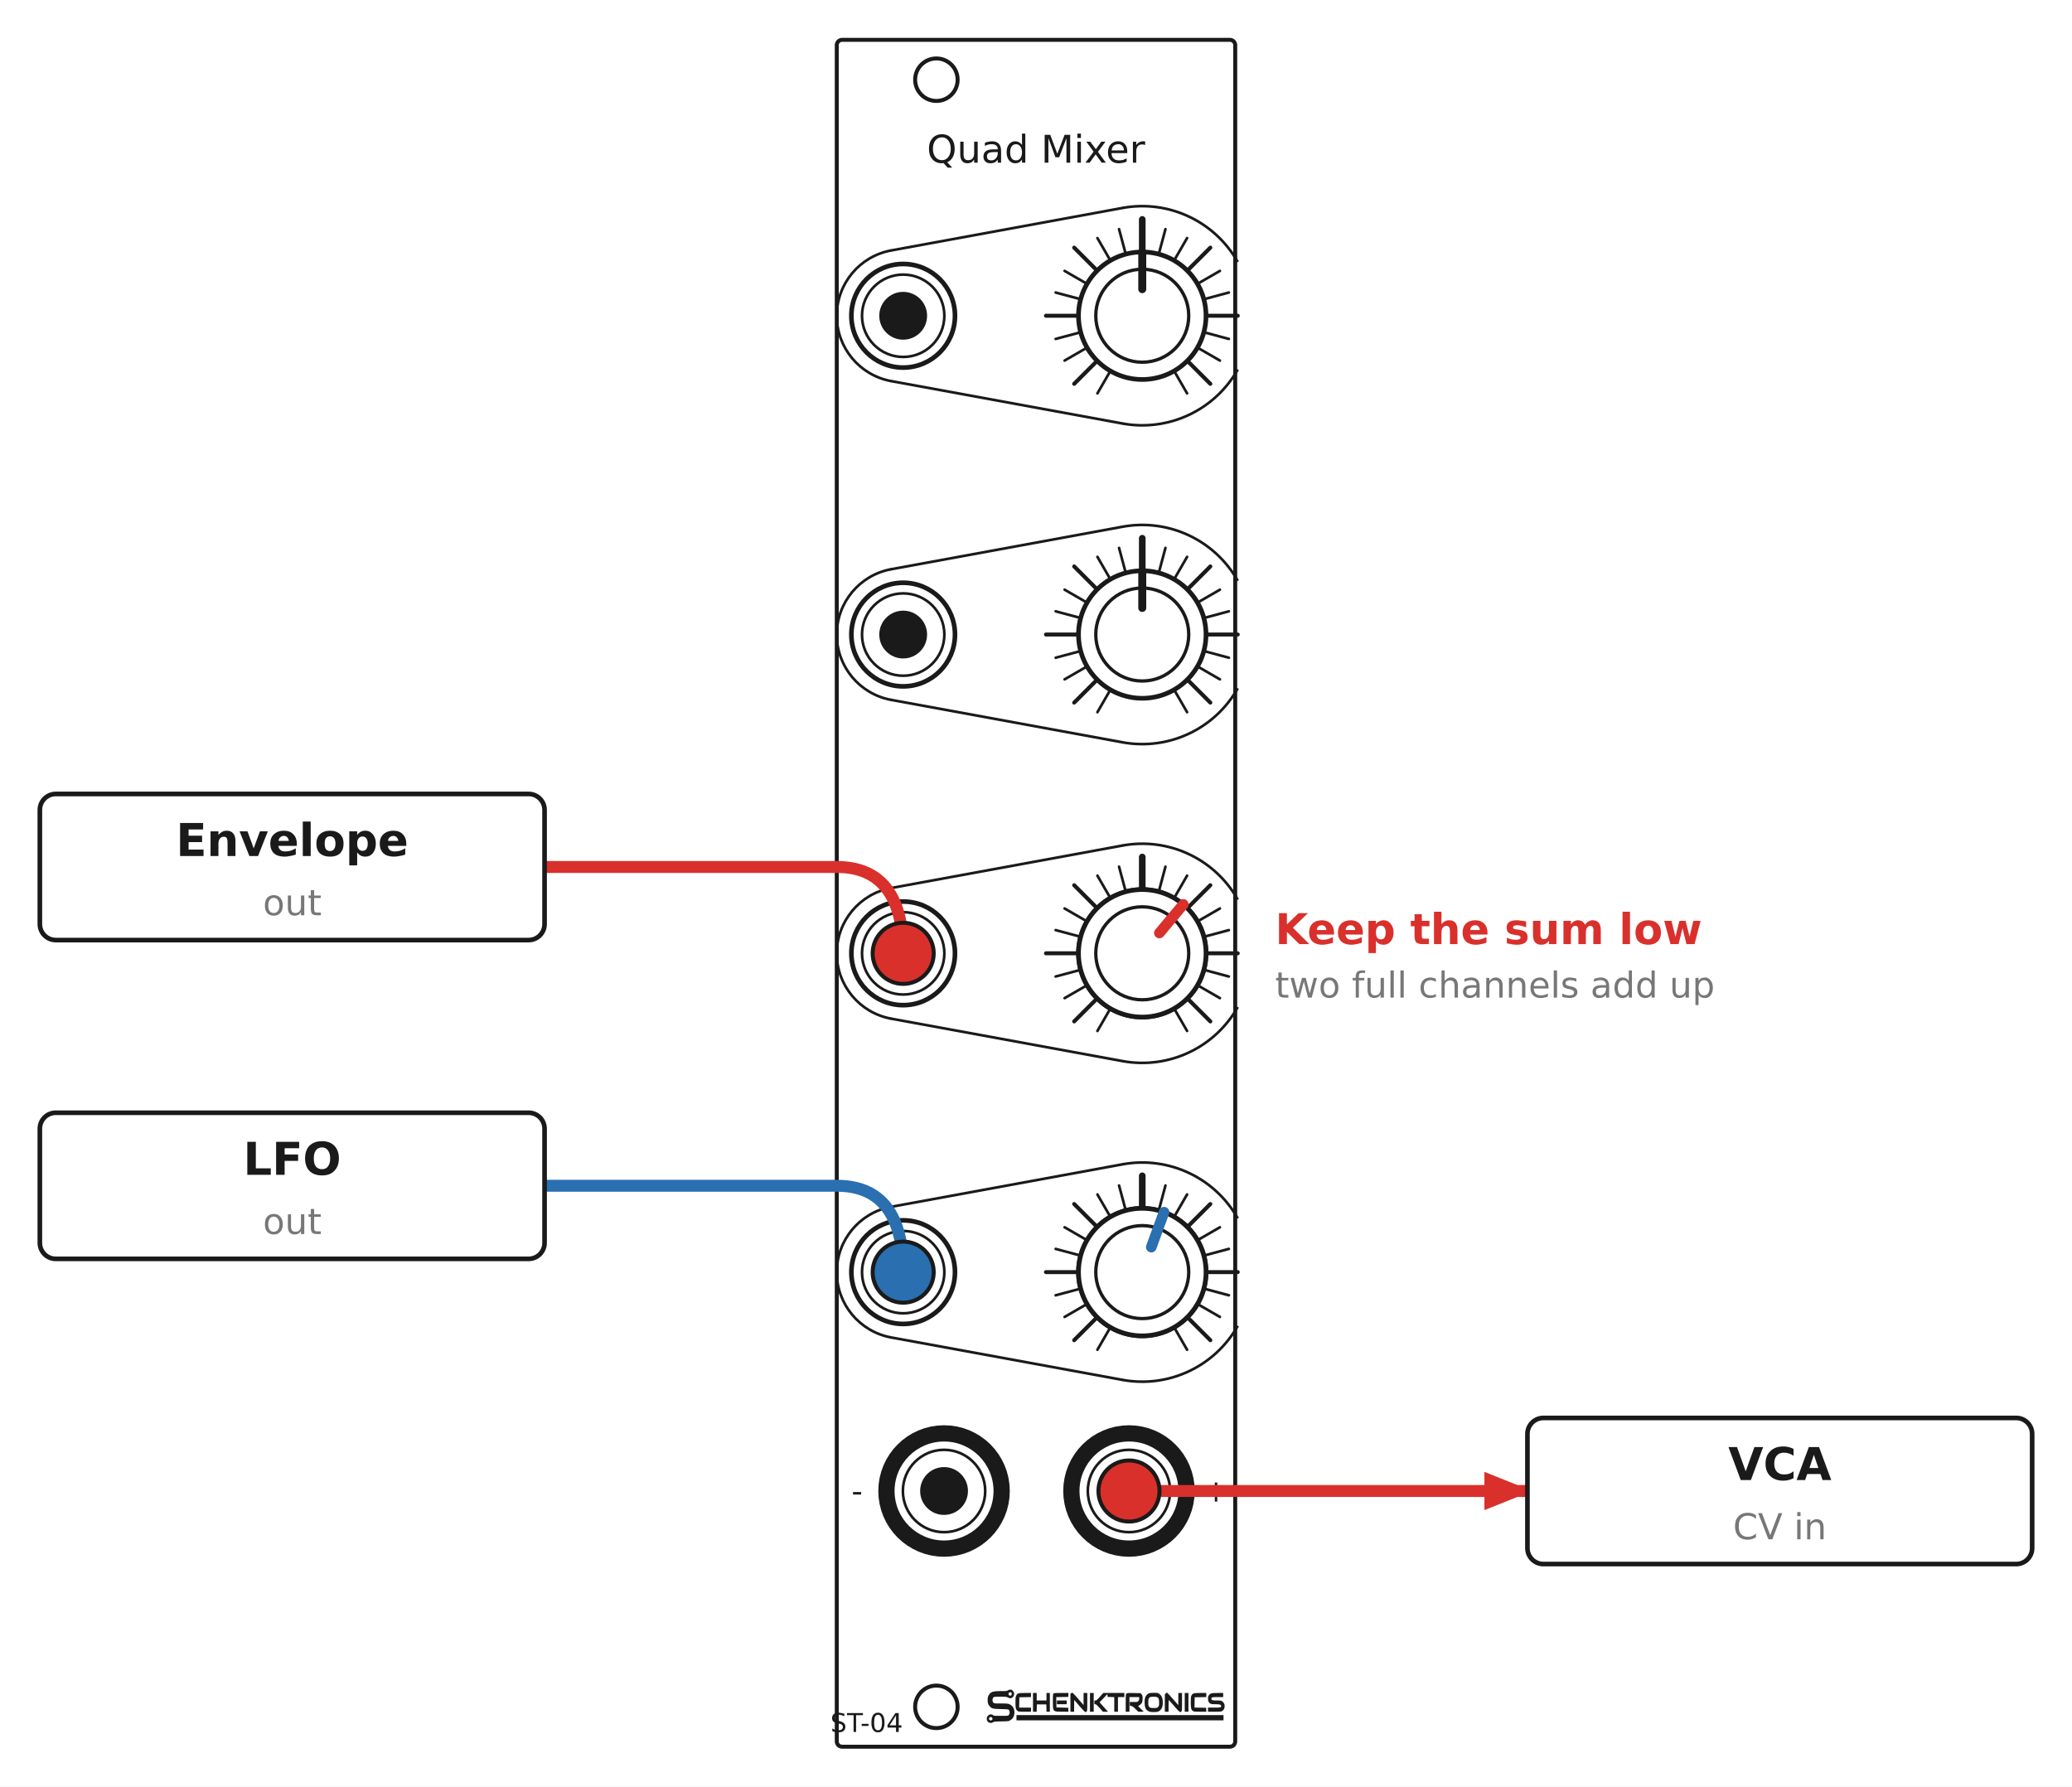
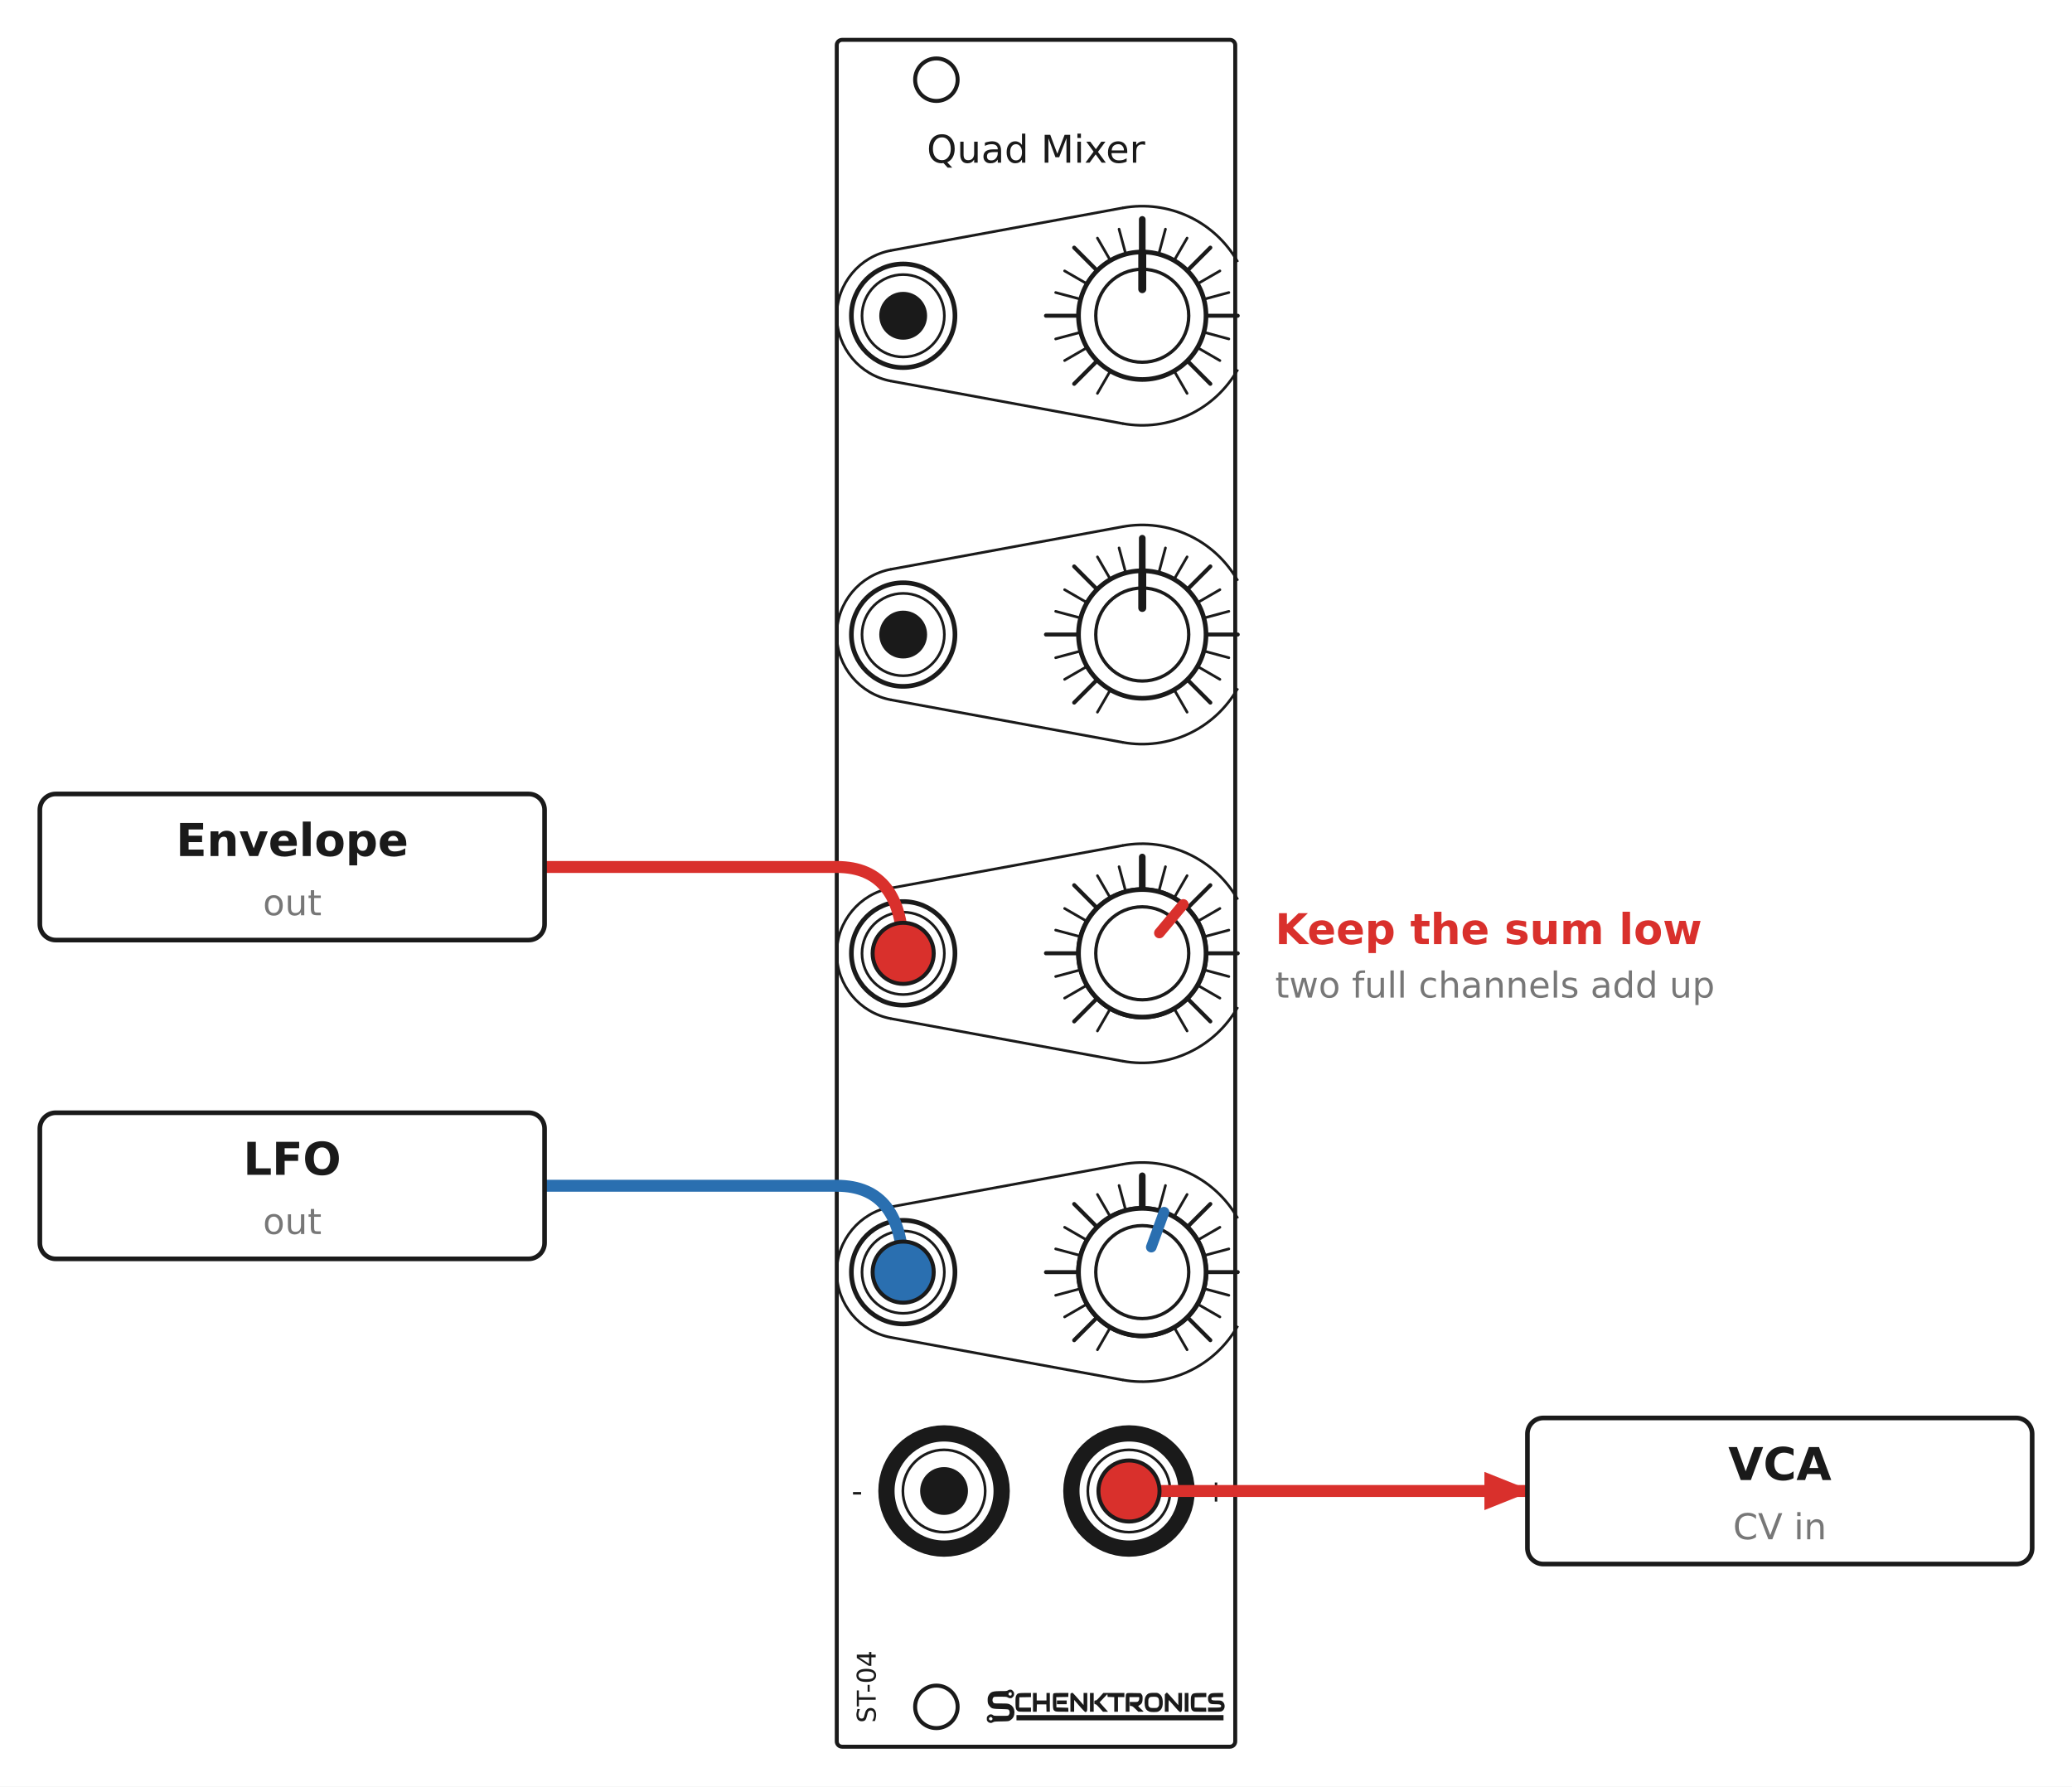
<svg xmlns="http://www.w3.org/2000/svg" viewBox="37.000 32.750 156.000 134.500" width="624" height="538">
  <rect x="37.000" y="32.750" width="156.000" height="134.500" fill="#fff" />
  <defs>
    <marker id="r" viewBox="0 0 10 10" refX="9" refY="5" markerWidth="4" markerHeight="4" orient="auto">
      <path d="M0 1 L10 5 L0 9 z" fill="#d9302c" />
    </marker>
    <marker id="b" viewBox="0 0 10 10" refX="9" refY="5" markerWidth="4" markerHeight="4" orient="auto">
      <path d="M0 1 L10 5 L0 9 z" fill="#2a6fb0" />
    </marker>
  </defs>
  <rect x="100.0" y="35.75" width="30.0" height="128.5" rx="0.4" fill="#fff" stroke="#1a1a1a" stroke-width="0.3" />
  <polygon points="117.313,161.052 116.576,161.052 116.576,160.770 117.313,160.770 117.313,161.052" fill="#1a1a1a" />
  <polygon points="119.344,161.617 119.064,161.617 119.064,160.206 119.344,160.206 119.344,161.617" fill="#1a1a1a" />
  <polygon points="126.477,161.617 126.198,161.617 126.198,160.206 126.477,160.206 126.477,161.617" fill="#1a1a1a" />
  <polygon points="129.118,162.266 113.530,162.266 113.530,161.871 129.118,161.871 129.118,162.266" fill="#1a1a1a" />
  <polygon points="115.053,160.770 115.789,160.770 115.789,160.206 116.043,160.206 116.043,161.617 115.791,161.617 115.784,161.342 115.777,161.067 115.066,161.067 115.059,161.342 115.051,161.617 114.774,161.617 114.774,160.206 115.053,160.206 115.053,160.770" fill="#1a1a1a" />
  <polygon points="117.765,160.203 117.796,160.231 117.857,160.294 117.941,160.385 118.042,160.497 118.155,160.625 118.198,160.674 118.582,161.116 118.582,160.206 118.861,160.206 118.861,160.879 118.861,161.092 118.860,161.256 118.857,161.378 118.853,161.465 118.847,161.524 118.838,161.562 118.825,161.586 118.815,161.598 118.758,161.635 118.719,161.645 118.684,161.624 118.618,161.564 118.524,161.468 118.405,161.338 118.271,161.186 117.874,160.728 117.872,161.172 117.871,161.617 117.592,161.617 117.592,160.264 117.654,160.219 117.714,160.190 117.765,160.203" fill="#1a1a1a" />
  <polygon points="117.435,160.354 117.427,160.502 116.524,160.518 116.538,161.292 117.427,161.321 117.442,161.617 116.978,161.616 116.803,161.615 116.671,161.612 116.574,161.606 116.505,161.596 116.456,161.582 116.429,161.570 116.378,161.538 116.340,161.500 116.312,161.448 116.293,161.375 116.281,161.273 116.274,161.134 116.272,160.950 116.272,160.830 116.272,160.638 116.274,160.494 116.279,160.392 116.286,160.323 116.296,160.279 116.309,160.253 116.312,160.250 116.332,160.235 116.366,160.224 116.421,160.216 116.503,160.210 116.619,160.207 116.774,160.206 116.897,160.206 117.442,160.206 117.435,160.354" fill="#1a1a1a" />
  <polygon points="121.654,160.516 121.171,160.516 121.171,161.617 120.892,161.617 120.892,160.518 120.645,160.510 120.397,160.502 120.384,160.397 120.372,160.293 120.080,160.600 119.788,160.907 120.105,161.262 120.422,161.617 120.041,161.617 119.788,161.335 119.679,161.216 119.598,161.134 119.539,161.083 119.494,161.058 119.465,161.052 119.423,161.049 119.402,161.028 119.395,160.976 119.394,160.911 119.396,160.828 119.406,160.786 119.433,160.772 119.477,160.770 119.515,160.765 119.556,160.746 119.606,160.706 119.673,160.640 119.765,160.542 119.813,160.488 120.066,160.206 121.654,160.206 121.654,160.516" fill="#1a1a1a" />
  <polygon points="114.622,160.515 114.184,160.523 113.746,160.530 113.739,160.918 113.732,161.306 114.622,161.306 114.622,161.617 114.156,161.617 113.990,161.617 113.867,161.615 113.779,161.611 113.716,161.604 113.672,161.592 113.637,161.576 113.604,161.553 113.603,161.552 113.550,161.503 113.511,161.442 113.484,161.360 113.467,161.247 113.458,161.095 113.455,160.913 113.456,160.752 113.459,160.635 113.467,160.550 113.480,160.485 113.500,160.428 113.506,160.415 113.539,160.347 113.578,160.295 113.629,160.258 113.699,160.233 113.796,160.217 113.926,160.209 114.097,160.206 114.175,160.206 114.622,160.206 114.622,160.515" fill="#1a1a1a" />
  <polygon points="127.823,160.515 127.385,160.523 126.947,160.530 126.940,160.918 126.933,161.305 127.371,161.313 127.810,161.321 127.825,161.617 127.361,161.617 127.194,161.616 127.069,161.614 126.979,161.610 126.915,161.602 126.869,161.590 126.833,161.573 126.812,161.560 126.756,161.513 126.715,161.456 126.686,161.378 126.668,161.272 126.658,161.128 126.655,160.938 126.655,160.905 126.656,160.737 126.660,160.614 126.667,160.527 126.679,160.463 126.697,160.412 126.702,160.403 126.737,160.338 126.779,160.290 126.835,160.254 126.911,160.230 127.016,160.216 127.156,160.208 127.338,160.206 127.372,160.206 127.823,160.206 127.823,160.515" fill="#1a1a1a" />
  <polygon points="124.884,160.196 124.940,160.251 125.020,160.335 125.119,160.443 125.232,160.569 125.303,160.650 125.715,161.123 125.716,160.206 125.995,160.206 125.995,160.863 125.994,161.079 125.993,161.246 125.989,161.371 125.984,161.460 125.976,161.521 125.966,161.562 125.955,161.582 125.925,161.623 125.893,161.643 125.853,161.641 125.802,161.613 125.735,161.556 125.648,161.466 125.535,161.341 125.407,161.194 125.293,161.063 125.190,160.947 125.105,160.851 125.041,160.782 125.005,160.746 124.998,160.742 124.992,160.769 124.986,160.842 124.982,160.953 124.980,161.091 124.979,161.179 124.979,161.617 124.700,161.617 124.700,160.316 124.763,160.247 124.814,160.200 124.855,160.177 124.858,160.177 124.884,160.196" fill="#1a1a1a" />
  <polygon points="122.143,160.208 122.300,160.210 122.368,160.211 122.877,160.220 122.951,160.312 122.989,160.364 123.011,160.414 123.021,160.480 123.025,160.578 123.025,160.623 123.016,160.791 122.987,160.917 122.932,161.012 122.847,161.087 122.813,161.109 122.747,161.151 122.704,161.184 122.695,161.196 122.713,161.220 122.762,161.272 122.834,161.343 122.898,161.403 122.981,161.483 123.048,161.549 123.090,161.592 123.101,161.605 123.077,161.611 123.015,161.615 122.927,161.617 122.901,161.617 122.702,161.617 122.487,161.407 122.385,161.311 122.310,161.247 122.251,161.210 122.199,161.192 122.172,161.188 122.073,161.179 122.065,161.031 122.057,160.883 122.352,160.883 122.479,160.882 122.566,160.879 122.624,160.871 122.662,160.855 122.692,160.831 122.708,160.814 122.756,160.736 122.771,160.635 122.771,160.630 122.771,160.516 122.035,160.516 122.035,161.617 121.755,161.617 121.755,160.968 121.756,160.759 121.757,160.600 121.759,160.482 121.763,160.399 121.770,160.342 121.779,160.305 121.793,160.279 121.808,160.261 121.828,160.241 121.853,160.226 121.889,160.216 121.945,160.211 122.027,160.208 122.143,160.208" fill="#1a1a1a" />
  <polygon points="129.092,160.516 128.678,160.516 128.511,160.517 128.388,160.522 128.303,160.531 128.248,160.546 128.218,160.570 128.205,160.604 128.204,160.633 128.211,160.686 128.237,160.723 128.288,160.748 128.372,160.763 128.495,160.769 128.602,160.770 128.740,160.771 128.839,160.776 128.909,160.785 128.962,160.802 129.009,160.826 129.015,160.829 129.114,160.920 129.177,161.037 129.204,161.168 129.195,161.301 129.150,161.425 129.068,161.527 129.016,161.564 128.980,161.583 128.936,161.597 128.877,161.606 128.795,161.612 128.683,161.615 128.531,161.617 128.439,161.617 127.950,161.617 127.950,161.306 128.414,161.306 128.591,161.306 128.723,161.302 128.817,161.295 128.880,161.282 128.917,161.262 128.935,161.234 128.940,161.196 128.940,161.190 128.929,161.137 128.891,161.099 128.822,161.073 128.716,161.059 128.566,161.053 128.514,161.052 128.352,161.049 128.231,161.038 128.143,161.015 128.079,160.978 128.030,160.924 127.999,160.875 127.961,160.761 127.950,160.624 127.954,160.520 127.973,160.447 128.012,160.382 128.018,160.373 128.067,160.316 128.118,160.273 128.182,160.243 128.264,160.223 128.375,160.212 128.521,160.207 128.672,160.206 129.092,160.206 129.092,160.516" fill="#1a1a1a" />
  <polygon points="124.081,160.197 124.145,160.207 124.197,160.225 124.248,160.253 124.274,160.270 124.391,160.369 124.472,160.493 124.522,160.652 124.543,160.841 124.541,161.061 124.511,161.240 124.450,161.384 124.372,161.485 124.294,161.550 124.209,161.601 124.175,161.615 124.087,161.632 123.968,161.641 123.836,161.642 123.707,161.637 123.597,161.624 123.530,161.607 123.398,161.537 123.300,161.445 123.233,161.322 123.193,161.163 123.178,160.959 123.177,160.925 123.456,160.925 123.457,161.048 123.461,161.130 123.472,161.182 123.492,161.218 123.525,161.253 123.534,161.262 123.574,161.295 123.614,161.317 123.668,161.328 123.747,161.334 123.864,161.335 123.866,161.335 123.983,161.334 124.060,161.330 124.112,161.319 124.148,161.298 124.183,161.265 124.194,161.252 124.231,161.207 124.254,161.163 124.265,161.104 124.268,161.014 124.269,160.940 124.262,160.773 124.238,160.651 124.190,160.568 124.113,160.518 124.000,160.494 123.844,160.491 123.811,160.492 123.700,160.498 123.627,160.507 123.579,160.522 123.545,160.548 123.517,160.581 123.488,160.624 123.470,160.671 123.460,160.736 123.457,160.834 123.456,160.925 123.177,160.925 123.177,160.906 123.184,160.722 123.209,160.580 123.255,160.465 123.324,160.366 123.393,160.297 123.467,160.249 123.559,160.218 123.677,160.201 123.834,160.194 123.862,160.194 123.991,160.194 124.081,160.197" fill="#1a1a1a" />
  <polygon points="113.139,159.959 113.197,159.989 113.261,160.054 113.262,160.055 113.319,160.130 113.346,160.198 113.352,160.280 113.345,160.365 113.318,160.432 113.263,160.501 113.196,160.565 113.136,160.594 113.066,160.601 112.963,160.584 112.876,160.544 112.842,160.524 112.803,160.510 112.752,160.500 112.679,160.493 112.577,160.490 112.438,160.488 112.315,160.488 112.148,160.488 112.025,160.490 111.937,160.493 111.877,160.499 111.837,160.509 111.811,160.525 111.790,160.545 111.783,160.553 111.737,160.642 111.723,160.748 111.740,160.851 111.788,160.931 111.794,160.938 111.820,160.958 111.851,160.972 111.893,160.983 111.955,160.990 112.044,160.994 112.168,160.996 112.334,160.996 112.365,160.996 112.542,160.997 112.678,160.999 112.780,161.004 112.858,161.012 112.919,161.024 112.973,161.041 113.007,161.054 113.157,161.144 113.271,161.272 113.346,161.431 113.377,161.618 113.378,161.654 113.358,161.855 113.299,162.022 113.198,162.158 113.065,162.259 113.020,162.284 112.978,162.304 112.933,162.318 112.874,162.328 112.796,162.334 112.689,162.339 112.547,162.343 112.391,162.346 112.208,162.350 112.068,162.354 111.964,162.360 111.890,162.367 111.837,162.378 111.798,162.392 111.769,162.409 111.651,162.460 111.530,162.457 111.418,162.404 111.386,162.376 111.331,162.315 111.304,162.259 111.296,162.180 111.296,162.151 111.456,162.151 111.459,162.175 111.501,162.241 111.568,162.271 111.646,162.260 111.696,162.230 111.726,162.175 111.719,162.111 111.682,162.053 111.623,162.017 111.590,162.012 111.525,162.033 111.476,162.086 111.456,162.151 111.296,162.151 111.296,162.147 111.300,162.056 111.321,161.993 111.368,161.933 111.390,161.910 111.492,161.836 111.601,161.811 111.707,161.835 111.760,161.871 111.785,161.890 111.815,161.904 111.857,161.914 111.920,161.921 112.009,161.925 112.132,161.927 112.296,161.927 112.360,161.927 112.539,161.927 112.674,161.926 112.772,161.922 112.841,161.917 112.887,161.908 112.917,161.896 112.938,161.879 112.945,161.872 113.004,161.770 113.018,161.653 112.987,161.535 112.962,161.490 112.947,161.471 112.925,161.457 112.888,161.446 112.832,161.438 112.748,161.431 112.631,161.426 112.473,161.421 112.358,161.417 112.153,161.411 111.992,161.403 111.867,161.391 111.771,161.375 111.697,161.353 111.638,161.322 111.586,161.281 111.534,161.228 111.526,161.220 111.443,161.113 111.392,161.007 111.366,160.884 111.360,160.742 111.363,160.621 111.374,160.534 111.400,160.459 111.429,160.398 111.475,160.322 112.929,160.322 112.965,160.378 113.041,160.402 113.063,160.403 113.125,160.395 113.156,160.362 113.164,160.335 113.169,160.256 113.162,160.206 113.140,160.166 113.097,160.153 113.052,160.155 112.984,160.170 112.948,160.209 112.936,160.239 112.929,160.322 111.475,160.322 111.489,160.298 111.556,160.220 111.636,160.160 111.735,160.118 111.862,160.089 112.022,160.073 112.222,160.065 112.347,160.064 112.513,160.064 112.636,160.062 112.725,160.057 112.787,160.049 112.831,160.037 112.865,160.020 112.883,160.008 112.974,159.966 113.065,159.952 113.139,159.959" fill="#1a1a1a" />
  <line x1="119.500" y1="56.520" x2="115.750" y2="56.520" stroke="#1a1a1a" stroke-width="0.3" stroke-linecap="round" />
  <line x1="119.500" y1="80.520" x2="115.750" y2="80.520" stroke="#1a1a1a" stroke-width="0.3" stroke-linecap="round" />
  <line x1="119.500" y1="104.520" x2="115.750" y2="104.520" stroke="#1a1a1a" stroke-width="0.3" stroke-linecap="round" />
  <line x1="119.500" y1="128.520" x2="115.750" y2="128.520" stroke="#1a1a1a" stroke-width="0.3" stroke-linecap="round" />
  <line x1="119.619" y1="55.614" x2="116.480" y2="54.773" stroke="#1a1a1a" stroke-width="0.2" stroke-linecap="round" />
  <line x1="119.619" y1="57.426" x2="116.480" y2="58.267" stroke="#1a1a1a" stroke-width="0.2" stroke-linecap="round" />
  <line x1="119.619" y1="79.614" x2="116.480" y2="78.773" stroke="#1a1a1a" stroke-width="0.2" stroke-linecap="round" />
  <line x1="119.619" y1="81.426" x2="116.480" y2="82.267" stroke="#1a1a1a" stroke-width="0.2" stroke-linecap="round" />
  <line x1="119.619" y1="103.614" x2="116.480" y2="102.773" stroke="#1a1a1a" stroke-width="0.2" stroke-linecap="round" />
  <line x1="119.619" y1="105.426" x2="116.480" y2="106.267" stroke="#1a1a1a" stroke-width="0.2" stroke-linecap="round" />
  <line x1="119.619" y1="127.614" x2="116.480" y2="126.773" stroke="#1a1a1a" stroke-width="0.2" stroke-linecap="round" />
  <line x1="119.619" y1="129.426" x2="116.480" y2="130.267" stroke="#1a1a1a" stroke-width="0.2" stroke-linecap="round" />
  <line x1="119.969" y1="54.770" x2="117.154" y2="53.145" stroke="#1a1a1a" stroke-width="0.2" stroke-linecap="round" />
  <line x1="119.969" y1="58.270" x2="117.154" y2="59.895" stroke="#1a1a1a" stroke-width="0.2" stroke-linecap="round" />
  <line x1="119.969" y1="78.770" x2="117.154" y2="77.145" stroke="#1a1a1a" stroke-width="0.2" stroke-linecap="round" />
  <line x1="119.969" y1="82.270" x2="117.154" y2="83.895" stroke="#1a1a1a" stroke-width="0.2" stroke-linecap="round" />
  <line x1="119.969" y1="102.770" x2="117.154" y2="101.145" stroke="#1a1a1a" stroke-width="0.2" stroke-linecap="round" />
  <line x1="119.969" y1="106.270" x2="117.154" y2="107.895" stroke="#1a1a1a" stroke-width="0.2" stroke-linecap="round" />
  <line x1="119.969" y1="126.770" x2="117.154" y2="125.145" stroke="#1a1a1a" stroke-width="0.2" stroke-linecap="round" />
  <line x1="119.969" y1="130.270" x2="117.154" y2="131.895" stroke="#1a1a1a" stroke-width="0.2" stroke-linecap="round" />
  <line x1="120.525" y1="54.045" x2="117.874" y2="51.394" stroke="#1a1a1a" stroke-width="0.3" stroke-linecap="round" />
  <line x1="120.525" y1="58.995" x2="117.874" y2="61.647" stroke="#1a1a1a" stroke-width="0.3" stroke-linecap="round" />
  <line x1="120.525" y1="78.045" x2="117.874" y2="75.394" stroke="#1a1a1a" stroke-width="0.3" stroke-linecap="round" />
  <line x1="120.525" y1="82.995" x2="117.874" y2="85.647" stroke="#1a1a1a" stroke-width="0.3" stroke-linecap="round" />
  <line x1="120.525" y1="102.045" x2="117.874" y2="99.394" stroke="#1a1a1a" stroke-width="0.3" stroke-linecap="round" />
  <line x1="120.525" y1="106.995" x2="117.874" y2="109.647" stroke="#1a1a1a" stroke-width="0.3" stroke-linecap="round" />
  <line x1="120.525" y1="126.045" x2="117.874" y2="123.394" stroke="#1a1a1a" stroke-width="0.3" stroke-linecap="round" />
  <line x1="120.525" y1="130.995" x2="117.874" y2="133.647" stroke="#1a1a1a" stroke-width="0.3" stroke-linecap="round" />
  <line x1="121.250" y1="53.489" x2="119.625" y2="50.674" stroke="#1a1a1a" stroke-width="0.2" stroke-linecap="round" />
  <line x1="121.250" y1="59.551" x2="119.625" y2="62.366" stroke="#1a1a1a" stroke-width="0.2" stroke-linecap="round" />
  <line x1="121.250" y1="77.489" x2="119.625" y2="74.674" stroke="#1a1a1a" stroke-width="0.2" stroke-linecap="round" />
  <line x1="121.250" y1="83.551" x2="119.625" y2="86.366" stroke="#1a1a1a" stroke-width="0.2" stroke-linecap="round" />
  <line x1="121.250" y1="101.489" x2="119.625" y2="98.674" stroke="#1a1a1a" stroke-width="0.2" stroke-linecap="round" />
  <line x1="121.250" y1="107.551" x2="119.625" y2="110.366" stroke="#1a1a1a" stroke-width="0.2" stroke-linecap="round" />
  <line x1="121.250" y1="125.489" x2="119.625" y2="122.674" stroke="#1a1a1a" stroke-width="0.2" stroke-linecap="round" />
  <line x1="121.250" y1="131.551" x2="119.625" y2="134.366" stroke="#1a1a1a" stroke-width="0.2" stroke-linecap="round" />
  <line x1="121.509" y1="48.406" x2="104.096" y2="51.605" stroke="#1a1a1a" stroke-width="0.2" stroke-linecap="round" />
  <line x1="121.509" y1="72.406" x2="104.096" y2="75.605" stroke="#1a1a1a" stroke-width="0.2" stroke-linecap="round" />
  <line x1="121.509" y1="96.406" x2="104.096" y2="99.605" stroke="#1a1a1a" stroke-width="0.2" stroke-linecap="round" />
  <line x1="121.509" y1="120.406" x2="104.096" y2="123.605" stroke="#1a1a1a" stroke-width="0.2" stroke-linecap="round" />
  <line x1="121.512" y1="64.635" x2="104.098" y2="61.441" stroke="#1a1a1a" stroke-width="0.2" stroke-linecap="round" />
  <line x1="121.512" y1="88.635" x2="104.098" y2="85.441" stroke="#1a1a1a" stroke-width="0.2" stroke-linecap="round" />
  <line x1="121.512" y1="112.635" x2="104.098" y2="109.441" stroke="#1a1a1a" stroke-width="0.2" stroke-linecap="round" />
  <line x1="121.512" y1="136.635" x2="104.098" y2="133.441" stroke="#1a1a1a" stroke-width="0.2" stroke-linecap="round" />
  <line x1="122.094" y1="53.139" x2="121.253" y2="50.000" stroke="#1a1a1a" stroke-width="0.2" stroke-linecap="round" />
  <line x1="122.094" y1="77.139" x2="121.253" y2="74.000" stroke="#1a1a1a" stroke-width="0.2" stroke-linecap="round" />
  <line x1="122.094" y1="101.139" x2="121.253" y2="98.000" stroke="#1a1a1a" stroke-width="0.2" stroke-linecap="round" />
  <line x1="122.094" y1="125.139" x2="121.253" y2="122.000" stroke="#1a1a1a" stroke-width="0.2" stroke-linecap="round" />
  <line x1="123.000" y1="53.020" x2="123.000" y2="49.270" stroke="#1a1a1a" stroke-width="0.5" stroke-linecap="round" />
  <line x1="123.000" y1="77.020" x2="123.000" y2="73.270" stroke="#1a1a1a" stroke-width="0.5" stroke-linecap="round" />
  <line x1="123.000" y1="101.020" x2="123.000" y2="97.270" stroke="#1a1a1a" stroke-width="0.5" stroke-linecap="round" />
  <line x1="123.000" y1="125.020" x2="123.000" y2="121.270" stroke="#1a1a1a" stroke-width="0.5" stroke-linecap="round" />
  <line x1="123.906" y1="53.139" x2="124.747" y2="50.000" stroke="#1a1a1a" stroke-width="0.2" stroke-linecap="round" />
  <line x1="123.906" y1="77.139" x2="124.747" y2="74.000" stroke="#1a1a1a" stroke-width="0.2" stroke-linecap="round" />
  <line x1="123.906" y1="101.139" x2="124.747" y2="98.000" stroke="#1a1a1a" stroke-width="0.2" stroke-linecap="round" />
  <line x1="123.906" y1="125.139" x2="124.747" y2="122.000" stroke="#1a1a1a" stroke-width="0.2" stroke-linecap="round" />
  <line x1="124.750" y1="53.489" x2="126.375" y2="50.674" stroke="#1a1a1a" stroke-width="0.2" stroke-linecap="round" />
  <line x1="124.750" y1="59.551" x2="126.375" y2="62.366" stroke="#1a1a1a" stroke-width="0.2" stroke-linecap="round" />
  <line x1="124.750" y1="77.489" x2="126.375" y2="74.674" stroke="#1a1a1a" stroke-width="0.2" stroke-linecap="round" />
  <line x1="124.750" y1="83.551" x2="126.375" y2="86.366" stroke="#1a1a1a" stroke-width="0.2" stroke-linecap="round" />
  <line x1="124.750" y1="101.489" x2="126.375" y2="98.674" stroke="#1a1a1a" stroke-width="0.2" stroke-linecap="round" />
  <line x1="124.750" y1="107.551" x2="126.375" y2="110.366" stroke="#1a1a1a" stroke-width="0.2" stroke-linecap="round" />
  <line x1="124.750" y1="125.489" x2="126.375" y2="122.674" stroke="#1a1a1a" stroke-width="0.2" stroke-linecap="round" />
  <line x1="124.750" y1="131.551" x2="126.375" y2="134.366" stroke="#1a1a1a" stroke-width="0.2" stroke-linecap="round" />
  <line x1="125.475" y1="54.045" x2="128.126" y2="51.394" stroke="#1a1a1a" stroke-width="0.3" stroke-linecap="round" />
  <line x1="125.475" y1="58.995" x2="128.126" y2="61.647" stroke="#1a1a1a" stroke-width="0.3" stroke-linecap="round" />
  <line x1="125.475" y1="78.045" x2="128.126" y2="75.394" stroke="#1a1a1a" stroke-width="0.3" stroke-linecap="round" />
  <line x1="125.475" y1="82.995" x2="128.126" y2="85.647" stroke="#1a1a1a" stroke-width="0.3" stroke-linecap="round" />
  <line x1="125.475" y1="102.045" x2="128.126" y2="99.394" stroke="#1a1a1a" stroke-width="0.3" stroke-linecap="round" />
  <line x1="125.475" y1="106.995" x2="128.126" y2="109.647" stroke="#1a1a1a" stroke-width="0.3" stroke-linecap="round" />
  <line x1="125.475" y1="126.045" x2="128.126" y2="123.394" stroke="#1a1a1a" stroke-width="0.3" stroke-linecap="round" />
  <line x1="125.475" y1="130.995" x2="128.126" y2="133.647" stroke="#1a1a1a" stroke-width="0.3" stroke-linecap="round" />
  <line x1="126.031" y1="54.770" x2="128.846" y2="53.145" stroke="#1a1a1a" stroke-width="0.2" stroke-linecap="round" />
  <line x1="126.031" y1="58.270" x2="128.846" y2="59.895" stroke="#1a1a1a" stroke-width="0.2" stroke-linecap="round" />
  <line x1="126.031" y1="78.770" x2="128.846" y2="77.145" stroke="#1a1a1a" stroke-width="0.2" stroke-linecap="round" />
  <line x1="126.031" y1="82.270" x2="128.846" y2="83.895" stroke="#1a1a1a" stroke-width="0.2" stroke-linecap="round" />
  <line x1="126.031" y1="102.770" x2="128.846" y2="101.145" stroke="#1a1a1a" stroke-width="0.2" stroke-linecap="round" />
  <line x1="126.031" y1="106.270" x2="128.846" y2="107.895" stroke="#1a1a1a" stroke-width="0.2" stroke-linecap="round" />
  <line x1="126.031" y1="126.770" x2="128.846" y2="125.145" stroke="#1a1a1a" stroke-width="0.2" stroke-linecap="round" />
  <line x1="126.031" y1="130.270" x2="128.846" y2="131.895" stroke="#1a1a1a" stroke-width="0.2" stroke-linecap="round" />
  <line x1="126.381" y1="55.614" x2="129.520" y2="54.773" stroke="#1a1a1a" stroke-width="0.2" stroke-linecap="round" />
  <line x1="126.381" y1="57.426" x2="129.520" y2="58.267" stroke="#1a1a1a" stroke-width="0.2" stroke-linecap="round" />
  <line x1="126.381" y1="79.614" x2="129.520" y2="78.773" stroke="#1a1a1a" stroke-width="0.2" stroke-linecap="round" />
  <line x1="126.381" y1="81.426" x2="129.520" y2="82.267" stroke="#1a1a1a" stroke-width="0.2" stroke-linecap="round" />
  <line x1="126.381" y1="103.614" x2="129.520" y2="102.773" stroke="#1a1a1a" stroke-width="0.2" stroke-linecap="round" />
  <line x1="126.381" y1="105.426" x2="129.520" y2="106.267" stroke="#1a1a1a" stroke-width="0.2" stroke-linecap="round" />
  <line x1="126.381" y1="127.614" x2="129.520" y2="126.773" stroke="#1a1a1a" stroke-width="0.2" stroke-linecap="round" />
  <line x1="126.381" y1="129.426" x2="129.520" y2="130.267" stroke="#1a1a1a" stroke-width="0.2" stroke-linecap="round" />
  <line x1="126.500" y1="56.520" x2="130.190" y2="56.520" stroke="#1a1a1a" stroke-width="0.3" stroke-linecap="round" />
  <line x1="126.500" y1="80.520" x2="130.190" y2="80.520" stroke="#1a1a1a" stroke-width="0.3" stroke-linecap="round" />
  <line x1="126.500" y1="104.520" x2="130.190" y2="104.520" stroke="#1a1a1a" stroke-width="0.3" stroke-linecap="round" />
  <line x1="126.500" y1="128.520" x2="130.190" y2="128.520" stroke="#1a1a1a" stroke-width="0.3" stroke-linecap="round" />
  <path d="M104.098 61.441 A5.000 5.000 0 0 1 104.096 51.605" fill="none" stroke="#1a1a1a" stroke-width="0.2" />
  <path d="M104.098 85.441 A5.000 5.000 0 0 1 104.096 75.605" fill="none" stroke="#1a1a1a" stroke-width="0.2" />
  <path d="M104.098 109.441 A5.000 5.000 0 0 1 104.096 99.605" fill="none" stroke="#1a1a1a" stroke-width="0.2" />
  <path d="M104.098 133.441 A5.000 5.000 0 0 1 104.096 123.605" fill="none" stroke="#1a1a1a" stroke-width="0.2" />
  <path d="M121.509 48.406 A8.250 8.250 0 0 1 130.190 52.474" fill="none" stroke="#1a1a1a" stroke-width="0.2" />
  <path d="M121.509 72.406 A8.250 8.250 0 0 1 130.190 76.475" fill="none" stroke="#1a1a1a" stroke-width="0.2" />
  <path d="M121.509 96.406 A8.250 8.250 0 0 1 130.190 100.475" fill="none" stroke="#1a1a1a" stroke-width="0.2" />
  <path d="M121.509 120.406 A8.250 8.250 0 0 1 130.190 124.475" fill="none" stroke="#1a1a1a" stroke-width="0.2" />
  <path d="M130.190 60.566 A8.250 8.250 0 0 1 121.512 64.635" fill="none" stroke="#1a1a1a" stroke-width="0.2" />
  <path d="M130.190 84.566 A8.250 8.250 0 0 1 121.512 88.635" fill="none" stroke="#1a1a1a" stroke-width="0.2" />
  <path d="M130.190 108.566 A8.250 8.250 0 0 1 121.512 112.635" fill="none" stroke="#1a1a1a" stroke-width="0.2" />
  <path d="M130.190 132.565 A8.250 8.250 0 0 1 121.512 136.635" fill="none" stroke="#1a1a1a" stroke-width="0.2" />
  <circle cx="108.077" cy="145.0" r="2.45" fill="none" stroke="#1a1a1a" stroke-width="5.0" />
  <circle cx="122.0" cy="145.0" r="2.45" fill="none" stroke="#1a1a1a" stroke-width="5.0" />
  <text x="101.527" y="145.000" font-family="DejaVu Sans, Helvetica, Arial, sans-serif" font-size="2.300" fill="#1a1a1a" text-anchor="middle" dominant-baseline="central">-</text>
  <text x="128.55" y="145.000" font-family="DejaVu Sans, Helvetica, Arial, sans-serif" font-size="2.300" fill="#1a1a1a" text-anchor="middle" dominant-baseline="central">+</text>
-   <text x="102.25" y="162.460" font-family="DejaVu Sans, Helvetica, Arial, sans-serif" font-size="1.955" fill="#1a1a1a" text-anchor="middle" dominant-baseline="central">ST-04</text>
+   <text x="102.25" y="162.460" font-family="DejaVu Sans, Helvetica, Arial, sans-serif" font-size="1.955" transform="rotate(-90.0 102.25 162.4597)" fill="#1a1a1a" text-anchor="start" dominant-baseline="central">ST-04</text>
  <text x="115.0" y="44.000" font-family="DejaVu Sans, Helvetica, Arial, sans-serif" font-size="2.875" fill="#1a1a1a" text-anchor="middle" dominant-baseline="central">Quad Mixer</text>
  <circle cx="105.0" cy="104.523" r="3.9" fill="#fff" stroke="#1a1a1a" stroke-width="0.35" />
  <circle cx="105.0" cy="104.523" r="3.1" fill="none" stroke="#1a1a1a" stroke-width="0.2" />
  <circle cx="105.0" cy="104.523" r="1.8" fill="#1a1a1a" />
  <circle cx="108.077" cy="145.0" r="3.9" fill="#fff" stroke="#1a1a1a" stroke-width="0.35" />
  <circle cx="108.077" cy="145.0" r="3.1" fill="none" stroke="#1a1a1a" stroke-width="0.2" />
  <circle cx="108.077" cy="145.0" r="1.8" fill="#1a1a1a" />
  <circle cx="123.0" cy="80.52" r="4.8" fill="#fff" stroke="#1a1a1a" stroke-width="0.35" />
  <circle cx="123.0" cy="80.52" r="3.5" fill="#fff" stroke="#1a1a1a" stroke-width="0.25" />
  <line x1="123.0" y1="75.72" x2="123.0" y2="78.52" stroke="#1a1a1a" stroke-width="0.6" stroke-linecap="round" />
  <circle cx="105.0" cy="80.523" r="3.9" fill="#fff" stroke="#1a1a1a" stroke-width="0.35" />
  <circle cx="105.0" cy="80.523" r="3.1" fill="none" stroke="#1a1a1a" stroke-width="0.2" />
  <circle cx="105.0" cy="80.523" r="1.8" fill="#1a1a1a" />
  <circle cx="107.5" cy="161.25" r="1.6" fill="#fff" stroke="#1a1a1a" stroke-width="0.3" />
  <circle cx="107.5" cy="38.75" r="1.6" fill="#fff" stroke="#1a1a1a" stroke-width="0.3" />
  <circle cx="122.0" cy="145.0" r="3.9" fill="#fff" stroke="#1a1a1a" stroke-width="0.35" />
  <circle cx="122.0" cy="145.0" r="3.1" fill="none" stroke="#1a1a1a" stroke-width="0.2" />
  <circle cx="122.0" cy="145.0" r="1.8" fill="#1a1a1a" />
  <circle cx="123.0" cy="56.52" r="4.8" fill="#fff" stroke="#1a1a1a" stroke-width="0.35" />
  <circle cx="123.0" cy="56.52" r="3.5" fill="#fff" stroke="#1a1a1a" stroke-width="0.25" />
  <line x1="123.0" y1="51.72" x2="123.0" y2="54.52" stroke="#1a1a1a" stroke-width="0.6" stroke-linecap="round" />
  <circle cx="105.0" cy="56.523" r="3.9" fill="#fff" stroke="#1a1a1a" stroke-width="0.35" />
  <circle cx="105.0" cy="56.523" r="3.1" fill="none" stroke="#1a1a1a" stroke-width="0.2" />
  <circle cx="105.0" cy="56.523" r="1.8" fill="#1a1a1a" />
  <circle cx="105.0" cy="128.523" r="3.9" fill="#fff" stroke="#1a1a1a" stroke-width="0.35" />
  <circle cx="105.0" cy="128.523" r="3.1" fill="none" stroke="#1a1a1a" stroke-width="0.2" />
  <circle cx="105.0" cy="128.523" r="1.8" fill="#1a1a1a" />
  <circle cx="123.0" cy="128.52" r="4.8" fill="#fff" stroke="#1a1a1a" stroke-width="0.35" />
  <circle cx="123.0" cy="128.52" r="3.5" fill="#fff" stroke="#1a1a1a" stroke-width="0.25" />
  <line x1="123.0" y1="123.72" x2="123.0" y2="126.52" stroke="#1a1a1a" stroke-width="0.6" stroke-linecap="round" />
  <circle cx="123.0" cy="104.52" r="4.8" fill="#fff" stroke="#1a1a1a" stroke-width="0.35" />
  <circle cx="123.0" cy="104.52" r="3.5" fill="#fff" stroke="#1a1a1a" stroke-width="0.25" />
  <line x1="123.0" y1="99.72" x2="123.0" y2="102.52" stroke="#1a1a1a" stroke-width="0.6" stroke-linecap="round" />
  <circle cx="123.0" cy="104.52" r="4.8" fill="#fff" stroke="#1a1a1a" stroke-width="0.35" />
  <circle cx="123.0" cy="104.52" r="3.5" fill="#fff" stroke="#1a1a1a" stroke-width="0.25" />
  <line x1="124.29" y1="102.99" x2="126.09" y2="100.84" stroke="#d9302c" stroke-width="0.8" stroke-linecap="round" />
  <circle cx="123.0" cy="128.52" r="4.8" fill="#fff" stroke="#1a1a1a" stroke-width="0.35" />
  <circle cx="123.0" cy="128.52" r="3.5" fill="#fff" stroke="#1a1a1a" stroke-width="0.25" />
  <line x1="123.68" y1="126.64" x2="124.64" y2="124.01" stroke="#2a6fb0" stroke-width="0.8" stroke-linecap="round" />
  <path d="M78.00 98.02 H100.00 Q105.00 98.02 105.00 104.52" fill="none" stroke="#d9302c" stroke-width="0.9" stroke-linecap="round" />
  <path d="M78.00 122.02 H100.00 Q105.00 122.02 105.00 128.52" fill="none" stroke="#2a6fb0" stroke-width="0.9" stroke-linecap="round" />
  <path d="M122.00 145.00 C137.00 145.00 137.00 145.00 152.00 145.00" fill="none" stroke="#d9302c" stroke-width="0.9" stroke-linecap="round" marker-end="url(#r)" />
  <circle cx="105.0" cy="104.523" r="2.3" fill="#d9302c" stroke="#1a1a1a" stroke-width="0.3" />
  <circle cx="105.0" cy="128.523" r="2.3" fill="#2a6fb0" stroke="#1a1a1a" stroke-width="0.3" />
  <circle cx="122.0" cy="145.0" r="2.3" fill="#d9302c" stroke="#1a1a1a" stroke-width="0.3" />
  <rect x="40.0" y="92.523" width="38" height="11" rx="1.2" fill="#fff" stroke="#1a1a1a" stroke-width="0.35" />
  <text x="59.00" y="96.02" font-family="DejaVu Sans, Helvetica, Arial, sans-serif" font-size="3.4" font-weight="bold" fill="#1a1a1a" text-anchor="middle" dominant-baseline="central">Envelope</text>
  <text x="59.00" y="100.72" font-family="DejaVu Sans, Helvetica, Arial, sans-serif" font-size="2.7" font-weight="normal" fill="#777" text-anchor="middle" dominant-baseline="central">out</text>
  <rect x="40.0" y="116.523" width="38" height="11" rx="1.2" fill="#fff" stroke="#1a1a1a" stroke-width="0.35" />
  <text x="59.00" y="120.02" font-family="DejaVu Sans, Helvetica, Arial, sans-serif" font-size="3.4" font-weight="bold" fill="#1a1a1a" text-anchor="middle" dominant-baseline="central">LFO</text>
  <text x="59.00" y="124.72" font-family="DejaVu Sans, Helvetica, Arial, sans-serif" font-size="2.7" font-weight="normal" fill="#777" text-anchor="middle" dominant-baseline="central">out</text>
  <rect x="152.0" y="139.5" width="38" height="11" rx="1.2" fill="#fff" stroke="#1a1a1a" stroke-width="0.35" />
  <text x="171.00" y="143.00" font-family="DejaVu Sans, Helvetica, Arial, sans-serif" font-size="3.4" font-weight="bold" fill="#1a1a1a" text-anchor="middle" dominant-baseline="central">VCA</text>
  <text x="171.00" y="147.70" font-family="DejaVu Sans, Helvetica, Arial, sans-serif" font-size="2.7" font-weight="normal" fill="#777" text-anchor="middle" dominant-baseline="central">CV in</text>
  <text x="133.00" y="102.72" font-family="DejaVu Sans, Helvetica, Arial, sans-serif" font-size="3.2" font-weight="bold" fill="#d9302c" text-anchor="start" dominant-baseline="central">Keep the sum low</text>
  <text x="133.00" y="106.92" font-family="DejaVu Sans, Helvetica, Arial, sans-serif" font-size="2.7" font-weight="normal" fill="#777" text-anchor="start" dominant-baseline="central">two full channels add up</text>
</svg>
